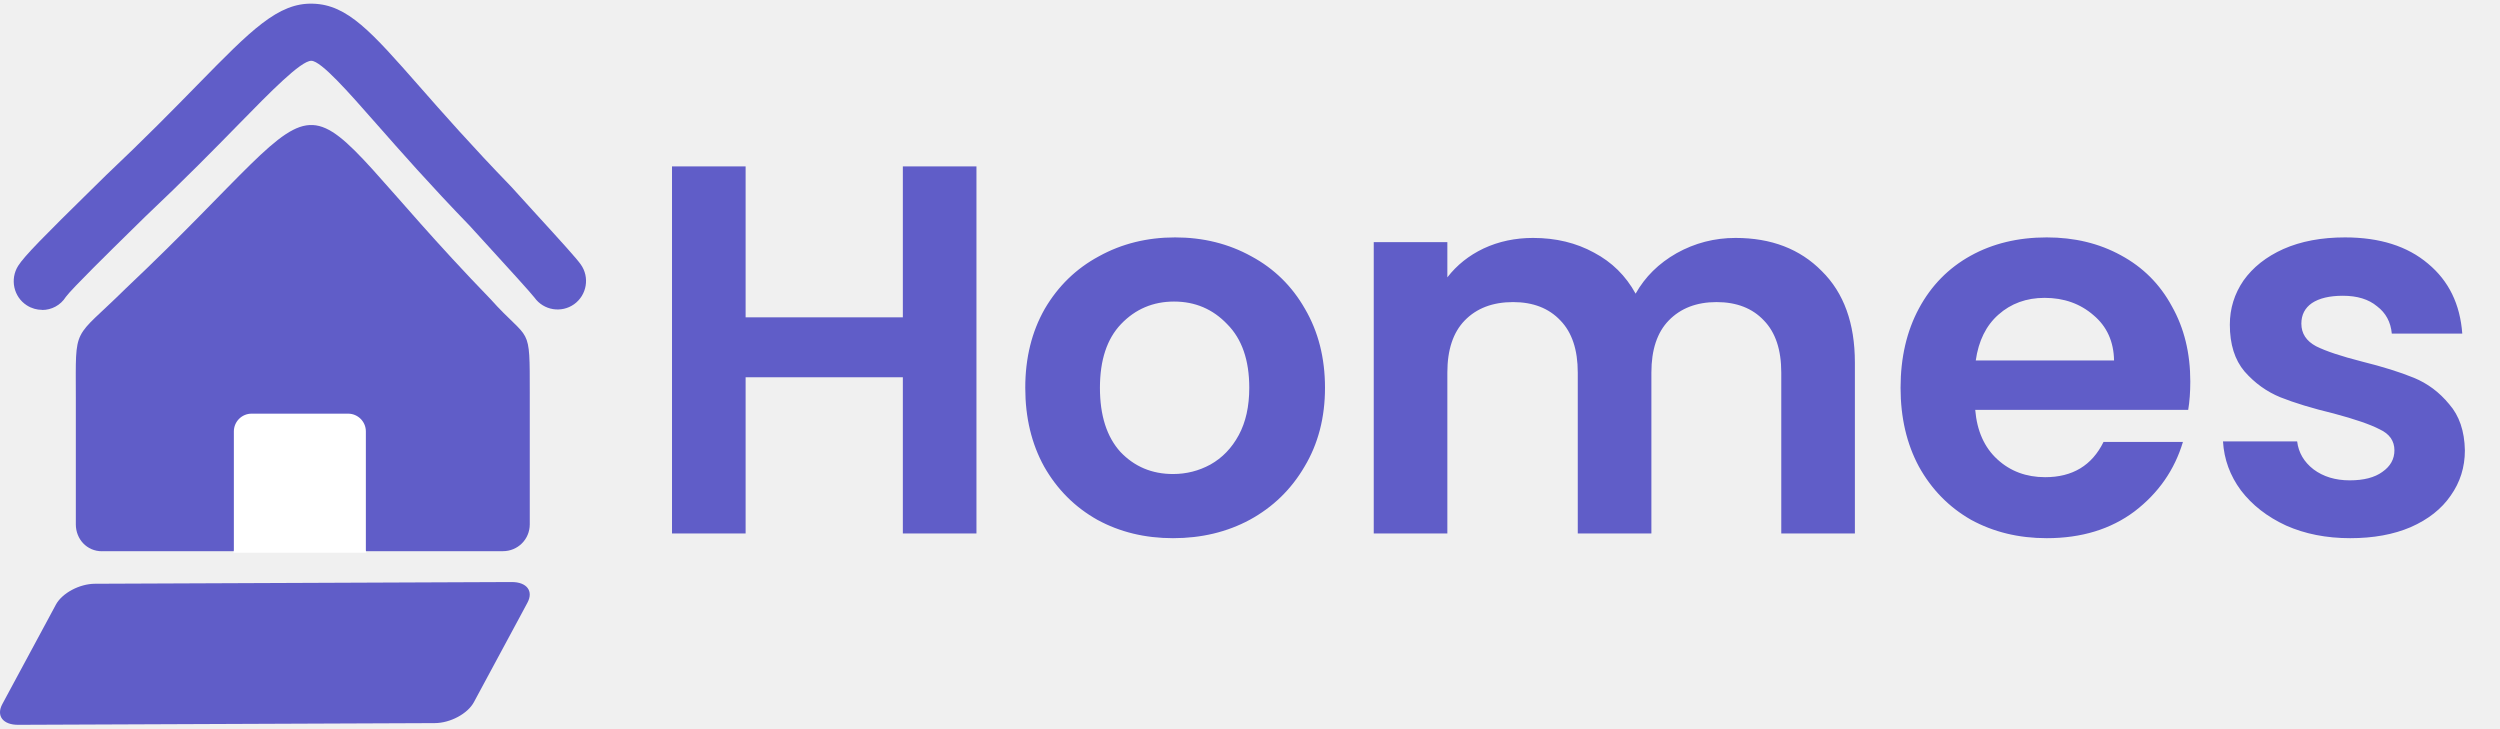
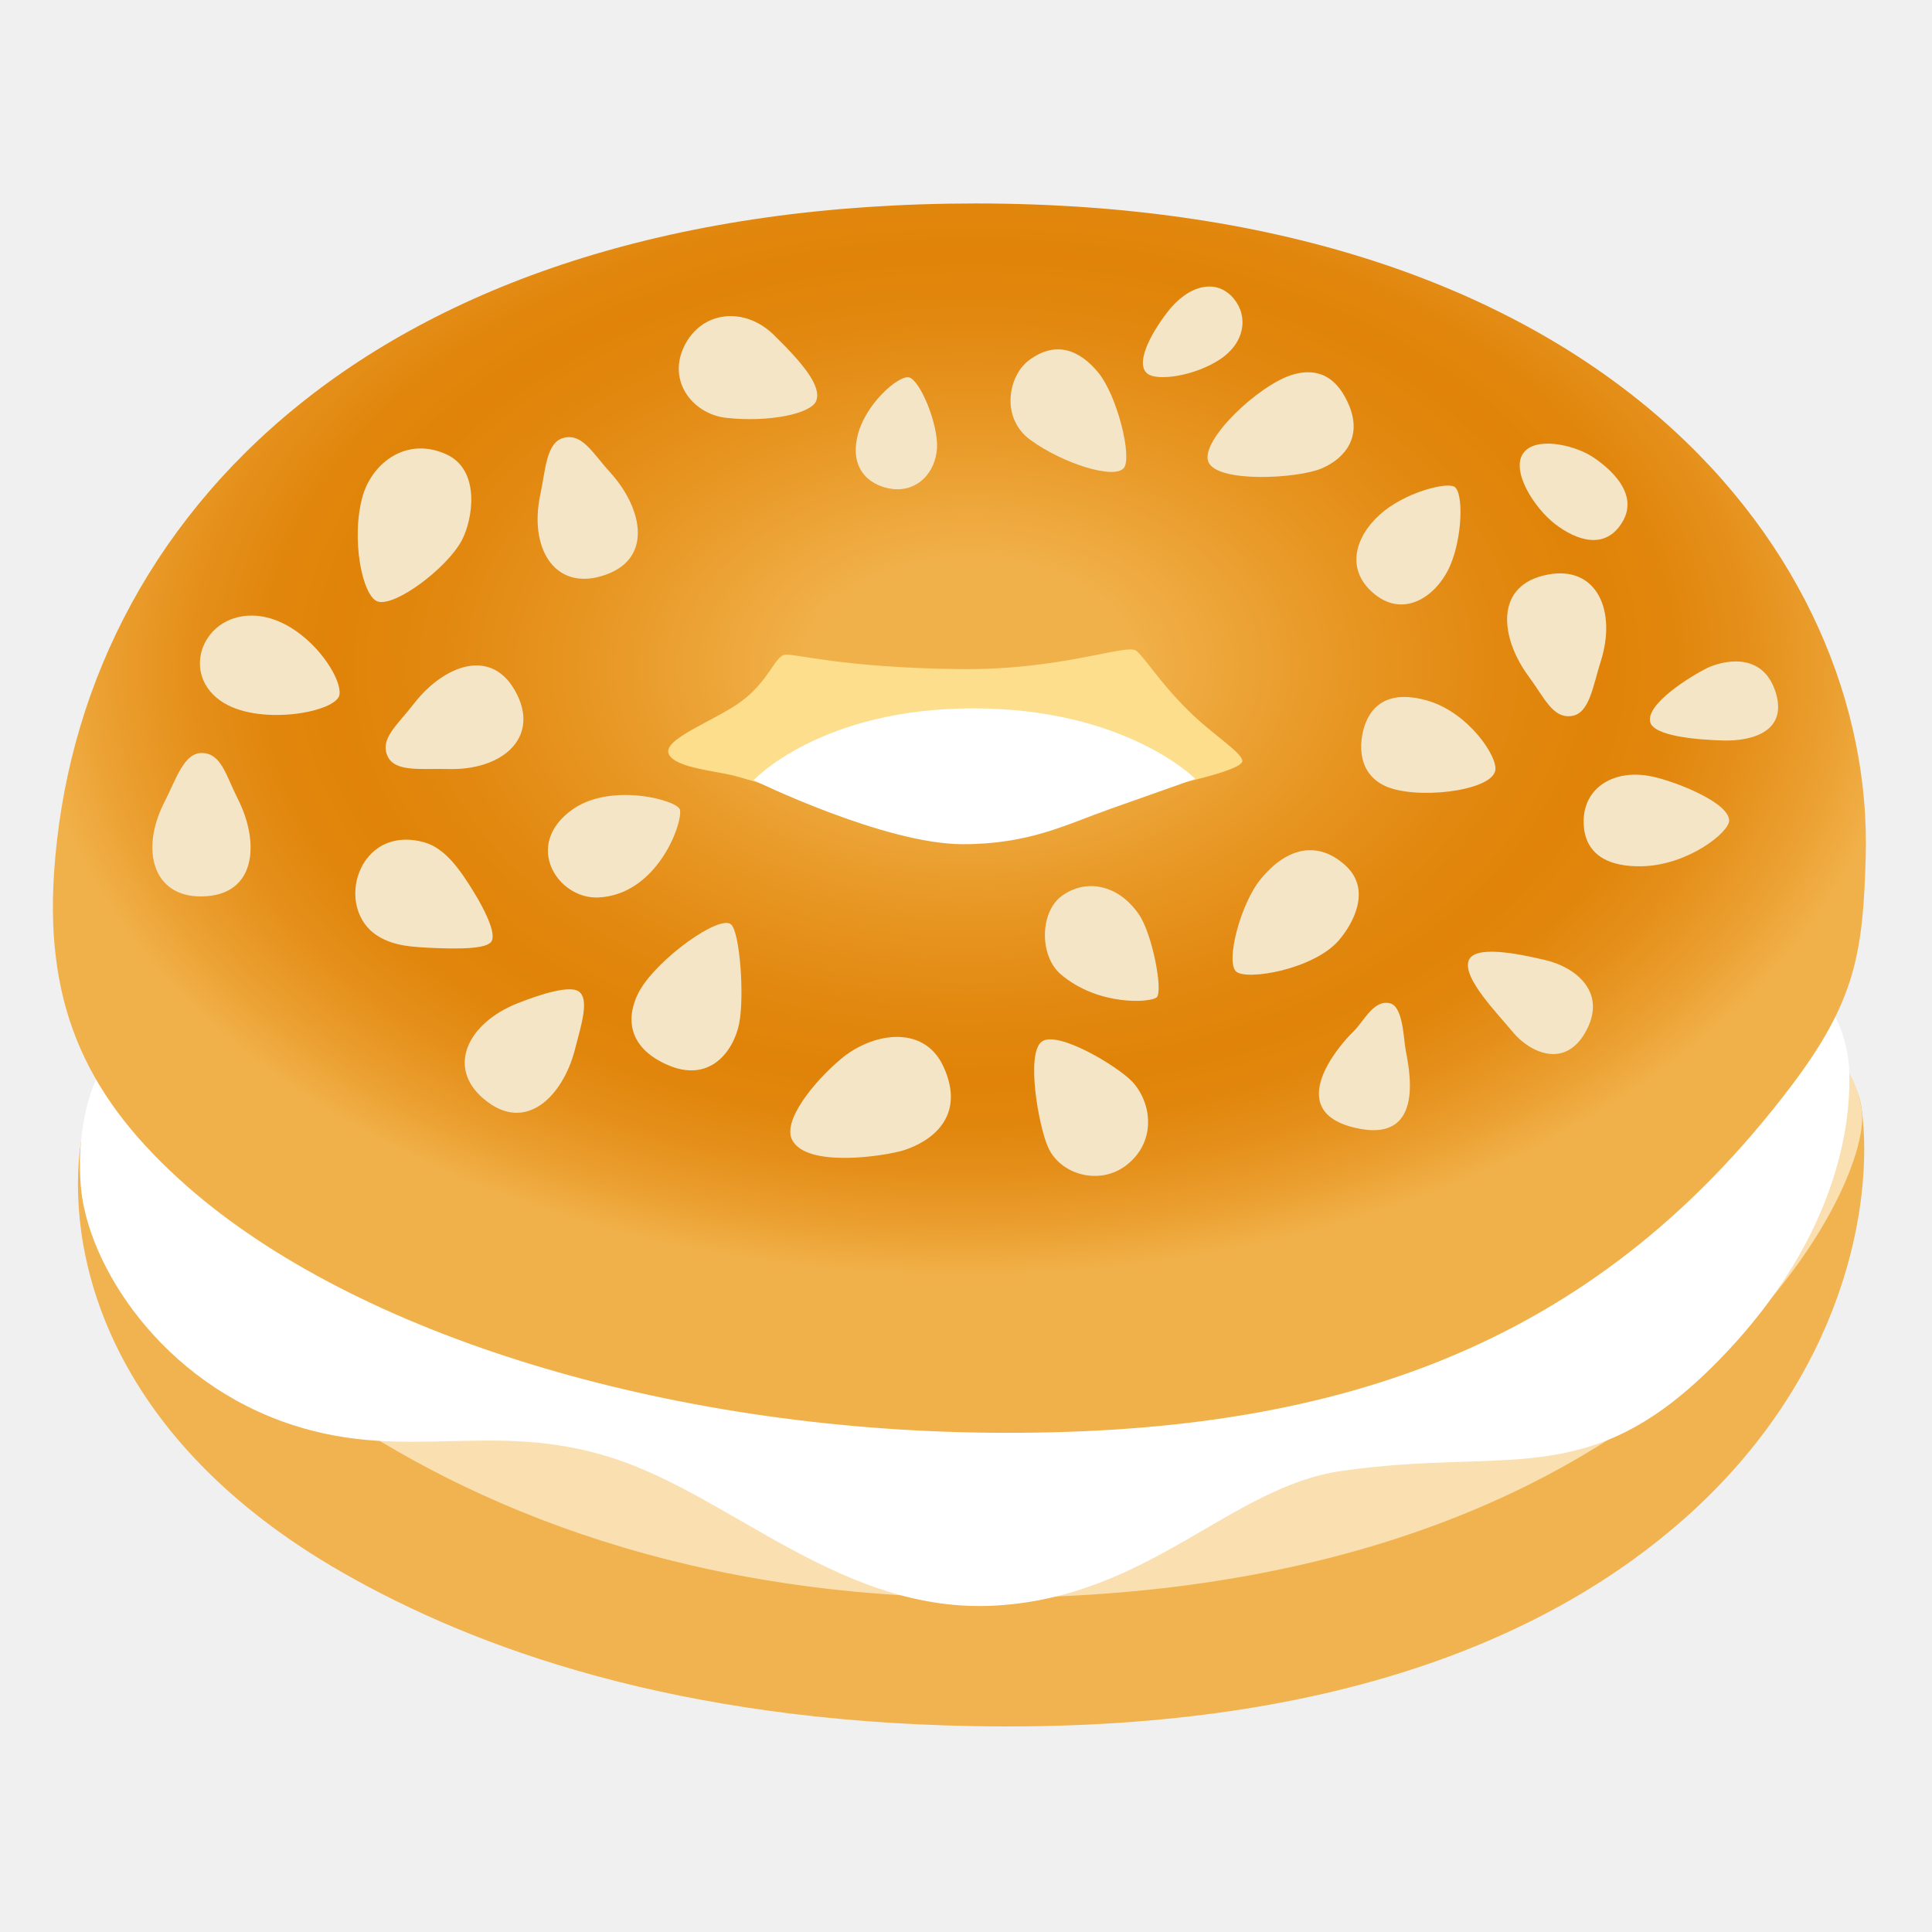
- <svg xmlns="http://www.w3.org/2000/svg" width="151" height="44" viewBox="0 0 151 44" fill="none">
-   <path fill-rule="evenodd" clip-rule="evenodd" d="M6.155 33.295C5.254 33.295 4.58 32.571 4.58 31.67V24.015C4.58 19.547 4.352 20.628 7.596 17.424C21.732 4.067 16.242 4.247 29.615 18.054C32.043 20.763 31.998 19.453 31.998 23.832V31.667C31.998 32.571 31.28 33.291 30.375 33.291H6.155V33.295Z" fill="#605DC8" />
-   <path fill-rule="evenodd" clip-rule="evenodd" d="M30.896 35.155L5.737 35.259C4.801 35.262 3.75 35.823 3.374 36.523L2.901 37.403L0.538 41.788L0.14 42.529C-0.236 43.225 0.165 43.783 1.101 43.779L26.26 43.676C27.196 43.672 28.246 43.111 28.623 42.411L29.096 41.532L31.459 37.146L31.856 36.405C32.233 35.709 31.832 35.151 30.896 35.155Z" fill="#605DC8" />
-   <path d="M2.549 18.716C2.231 18.716 1.91 18.629 1.623 18.445C0.821 17.936 0.59 16.859 1.098 16.055C1.464 15.47 2.701 14.223 5.509 11.466L6.397 10.593C8.732 8.383 10.515 6.568 11.945 5.106C15.168 1.816 16.799 0.153 18.902 0.223C20.989 0.278 22.436 1.923 25.314 5.197C26.727 6.804 28.482 8.802 30.851 11.248C30.865 11.265 30.883 11.279 30.896 11.296C31.228 11.663 31.715 12.2 32.24 12.775C33.974 14.673 34.821 15.609 35.076 15.969C35.629 16.741 35.449 17.819 34.679 18.373C33.909 18.923 32.834 18.747 32.282 17.974C32.064 17.687 30.589 16.069 29.708 15.106C29.186 14.535 28.699 14.001 28.364 13.631C25.95 11.137 24.17 9.111 22.737 7.483C21.023 5.532 19.403 3.69 18.809 3.672H18.802C18.17 3.672 16.336 5.543 14.398 7.524C12.947 9.007 11.14 10.849 8.781 13.077L7.91 13.932C6.749 15.072 4.338 17.438 3.979 17.929C3.654 18.445 3.108 18.723 2.545 18.723L2.549 18.716Z" fill="#605DC8" />
-   <path fill-rule="evenodd" clip-rule="evenodd" d="M22.098 33.212V26.059C22.098 25.466 21.617 24.985 21.027 24.985H15.195C14.605 24.985 14.125 25.466 14.125 26.059V33.212C14.125 33.27 14.114 33.329 14.097 33.385H22.125C22.108 33.329 22.098 33.274 22.098 33.212Z" fill="white" />
-   <path d="M58.978 10.051V32.221H54.532V22.787H45.035V32.221H40.589V10.051H45.035V19.167H54.532V10.051H58.978ZM70.851 32.506C69.157 32.506 67.632 32.136 66.277 31.395C64.922 30.632 63.853 29.563 63.069 28.187C62.307 26.811 61.926 25.222 61.926 23.423C61.926 21.623 62.318 20.035 63.101 18.659C63.906 17.282 64.996 16.223 66.372 15.482C67.749 14.72 69.284 14.339 70.978 14.339C72.672 14.339 74.207 14.72 75.583 15.482C76.959 16.223 78.039 17.282 78.823 18.659C79.627 20.035 80.03 21.623 80.03 23.423C80.03 25.222 79.617 26.811 78.791 28.187C77.986 29.563 76.885 30.632 75.488 31.395C74.112 32.136 72.566 32.506 70.851 32.506ZM70.851 28.631C71.655 28.631 72.407 28.441 73.106 28.06C73.826 27.657 74.397 27.065 74.821 26.281C75.244 25.498 75.456 24.545 75.456 23.423C75.456 21.75 75.011 20.469 74.122 19.579C73.254 18.669 72.185 18.214 70.914 18.214C69.644 18.214 68.574 18.669 67.706 19.579C66.859 20.469 66.436 21.75 66.436 23.423C66.436 25.095 66.849 26.387 67.674 27.297C68.522 28.187 69.58 28.631 70.851 28.631ZM104.825 14.371C106.985 14.371 108.721 15.038 110.034 16.372C111.368 17.684 112.035 19.527 112.035 21.898V32.221H107.589V22.502C107.589 21.125 107.239 20.077 106.54 19.357C105.842 18.616 104.889 18.246 103.682 18.246C102.475 18.246 101.512 18.616 100.792 19.357C100.093 20.077 99.744 21.125 99.744 22.502V32.221H95.297V22.502C95.297 21.125 94.948 20.077 94.249 19.357C93.55 18.616 92.597 18.246 91.39 18.246C90.162 18.246 89.188 18.616 88.468 19.357C87.77 20.077 87.42 21.125 87.42 22.502V32.221H82.974V14.625H87.42V16.753C87.992 16.012 88.722 15.429 89.612 15.006C90.522 14.582 91.517 14.371 92.597 14.371C93.974 14.371 95.202 14.667 96.282 15.26C97.362 15.832 98.198 16.657 98.791 17.737C99.362 16.721 100.188 15.906 101.268 15.292C102.369 14.678 103.555 14.371 104.825 14.371ZM132.294 23.041C132.294 23.677 132.252 24.248 132.167 24.757H119.304C119.41 26.027 119.854 27.022 120.638 27.742C121.421 28.462 122.385 28.822 123.528 28.822C125.18 28.822 126.355 28.113 127.053 26.694H131.849C131.341 28.388 130.367 29.785 128.927 30.887C127.488 31.966 125.72 32.506 123.623 32.506C121.929 32.506 120.405 32.136 119.05 31.395C117.716 30.632 116.668 29.563 115.905 28.187C115.164 26.811 114.794 25.222 114.794 23.423C114.794 21.602 115.164 20.003 115.905 18.627C116.646 17.25 117.684 16.192 119.018 15.451C120.352 14.71 121.887 14.339 123.623 14.339C125.296 14.339 126.789 14.699 128.102 15.419C129.436 16.139 130.462 17.166 131.182 18.5C131.924 19.812 132.294 21.326 132.294 23.041ZM127.689 21.771C127.668 20.628 127.255 19.717 126.45 19.04C125.645 18.341 124.661 17.991 123.496 17.991C122.395 17.991 121.464 18.33 120.701 19.008C119.96 19.664 119.505 20.585 119.336 21.771H127.689ZM141.955 32.506C140.516 32.506 139.224 32.252 138.081 31.744C136.937 31.215 136.027 30.505 135.349 29.616C134.693 28.727 134.333 27.742 134.269 26.662H138.748C138.832 27.34 139.16 27.901 139.732 28.346C140.325 28.79 141.055 29.013 141.924 29.013C142.771 29.013 143.427 28.843 143.893 28.504C144.38 28.166 144.623 27.732 144.623 27.202C144.623 26.631 144.327 26.207 143.734 25.932C143.162 25.635 142.241 25.318 140.971 24.979C139.658 24.661 138.578 24.333 137.731 23.994C136.905 23.655 136.185 23.137 135.571 22.438C134.979 21.739 134.682 20.797 134.682 19.611C134.682 18.637 134.957 17.748 135.508 16.943C136.08 16.139 136.884 15.504 137.922 15.038C138.98 14.572 140.219 14.339 141.638 14.339C143.734 14.339 145.407 14.868 146.656 15.927C147.905 16.965 148.593 18.373 148.721 20.151H144.465C144.401 19.453 144.105 18.902 143.575 18.5C143.067 18.076 142.379 17.864 141.511 17.864C140.706 17.864 140.081 18.013 139.637 18.309C139.213 18.605 139.002 19.018 139.002 19.548C139.002 20.141 139.298 20.596 139.891 20.913C140.484 21.21 141.405 21.517 142.654 21.835C143.925 22.152 144.973 22.48 145.798 22.819C146.624 23.158 147.334 23.687 147.926 24.407C148.541 25.106 148.858 26.038 148.879 27.202C148.879 28.219 148.593 29.129 148.022 29.934C147.471 30.738 146.667 31.373 145.608 31.839C144.57 32.284 143.353 32.506 141.955 32.506Z" fill="#605DC8" />
+ <svg xmlns="http://www.w3.org/2000/svg" width="89px" height="89px" viewBox="0 0 128 128" aria-hidden="true" role="img" class="iconify iconify--noto" preserveAspectRatio="xMidYMid meet" fill="#000000">
+   <g id="SVGRepo_bgCarrier" stroke-width="0" />
+   <g id="SVGRepo_tracerCarrier" stroke-linecap="round" stroke-linejoin="round" />
+   <g id="SVGRepo_iconCarrier">
+     <path d="M94.23 68.55s27.81-5.46 29.13 5.04c.77 6.19-1.17 17.57-11.65 26.92c-8.7 7.76-23.24 14.29-47.23 13.85c-19.55-.35-32.85-5.04-41.88-10.23C7.48 95.44 4.49 83.66 5.28 76.27c1.13-10.6 18.12-15.46 18.89-15.9l70.06 8.18z" fill="#f1b34f" />
+     <path d="M7.32 79.1s16.04 26.62 57.78 26.76c45.19.16 59-26.83 58.25-32.28C121.93 63.13 97.85 61 97.85 61L40.39 74.54L7.32 70.91v8.19z" fill="#fadfb1" />
+     <path d="M7.49 69.47s-2.6 3.12-2.14 9.07c.41 5.28 5.37 13.06 14.04 15.87c7.67 2.49 13.3-.37 21.24 2.2s15.26 10.37 25.39 9.76s15.51-7.85 22.82-8.91c10.98-1.59 16.23 1.36 24.53-6.83c9.15-9.03 9.2-17.44 9.15-19.53c-.1-4.22-3.09-6.5-3.09-6.5L18.65 68.29L7.49 69.47z" fill="#ffffff" />
+     <radialGradient id="IconifyId17ecdb2904d178eab5779" cx="64.214" cy="44.095" r="65.576" gradientTransform="matrix(1 -.00654 .00426 .652 -.186 15.766)" gradientUnits="userSpaceOnUse">
+       <stop offset=".162" stop-color="#f1b14a" />
+       <stop offset=".169" stop-color="#f1b049" />
+       <stop offset=".37" stop-color="#e89825" />
+       <stop offset=".535" stop-color="#e28810" />
+       <stop offset=".642" stop-color="#e08308" />
+       <stop offset=".713" stop-color="#e1860d" />
+       <stop offset=".792" stop-color="#e5901b" />
+       <stop offset=".877" stop-color="#eba031" />
+       <stop offset=".947" stop-color="#f1b14a" />
+     </radialGradient>
+     <path d="M64.64 13.48C25 13.48 5.14 34.21 3.58 57.85c-.6 9.1 2.36 15.06 8.81 20.74c11.26 9.9 31.81 16.1 53.04 16.33c22.75.25 40.01-5.51 53.22-22.94c4.31-5.68 4.78-8.91 4.96-15.23c.55-19.82-17.28-43.27-58.97-43.27z" fill="url(#IconifyId17ecdb2904d178eab5779)" />
+     <path d="M44.31 49.96c-.45-.99 3.03-2.2 4.76-3.46c1.9-1.39 2.25-3.03 2.94-3.12c.69-.09 3.72.85 11.51.95c6.84.09 11.17-1.73 11.77-1.21c.61.52 1.47 1.99 3.38 3.9c1.65 1.65 3.55 2.77 3.64 3.38c.09.61-4.29 1.54-5.06 1.71c-.78.17-25.77.1-25.77.1s-1.46-.43-2.67-.77c-1.21-.36-4.07-.53-4.5-1.48z" fill="#fcde8c" />
+     <path d="M63.78 55.93c4.41 0 6.82-1.29 9.78-2.34c3.09-1.09 5.63-1.99 5.63-1.99s-4.59-4.67-14.72-4.67s-14.54 4.76-14.54 4.76s8.66 4.24 13.85 4.24z" fill="#ffffff" />
+     <path d="M37.38 29c-1.19.27-1.23 2.09-1.59 3.81c-.73 3.46.91 6.26 4.02 5.37c3.56-1.02 2.75-4.51.66-6.83c-1.22-1.34-1.87-2.63-3.09-2.35z" fill="#f5e5c7" />
+     <path d="M54.08 26.55c-.32.86-3.13 1.45-5.99 1.13c-2.12-.24-3.9-2.36-2.77-4.72c1.15-2.39 4.01-2.67 5.95-.77c1.99 1.95 3.16 3.41 2.81 4.36z" fill="#f5e5c7" />
+     <path d="M60.21 25c-.68-.14-2.91 1.77-3.4 3.9c-.56 2.38 1.04 3.36 2.36 3.5c1.63.17 2.81-1.09 2.91-2.72c.08-1.62-1.14-4.53-1.87-4.68z" fill="#f5e5c7" />
+     <path d="M25.66 50.06c.47 1.13 2.27.84 4.03.89c3.53.1 6-2 4.58-4.91c-1.63-3.33-4.93-1.9-6.83.56c-1.11 1.44-2.26 2.31-1.78 3.46z" fill="#f5e5c7" />
+     <path d="M13.42 49.89c-1.22-.06-1.73 1.69-2.53 3.26c-1.61 3.14-.77 6.28 2.46 6.24c3.7-.04 3.83-3.63 2.43-6.41c-.82-1.62-1.11-3.04-2.36-3.09z" fill="#f5e5c7" />
+     <path d="M104.1 47.44c1.21-.15 1.42-1.96 1.96-3.64c1.06-3.37-.29-6.32-3.47-5.74c-3.65.66-3.18 4.22-1.33 6.73c1.08 1.46 1.6 2.8 2.84 2.65z" fill="#f5e5c7" />
+     <path d="M38.35 65.69c-.58-.42-2.42.13-4.06.78c-3.28 1.3-4.72 4.21-2.27 6.31c2.81 2.41 5.28-.2 6.06-3.21c.46-1.75.97-3.37.27-3.88z" fill="#f5e5c7" />
+     <path d="M32.58 62.34c.28-.56-.47-2.08-1.22-3.29c-.87-1.41-1.86-2.85-3.24-3.24c-4.44-1.25-6.04 4.41-3.06 6.22c1.09.66 2.24.7 3.51.77c1.9.08 3.74.08 4.01-.46z" fill="#f5e5c7" />
+     <path d="M22.49 46.03c-.18 1.13-5.13 2.07-7.66.54c-3.03-1.84-1.4-6.08 2.21-5.77c3.09.28 5.65 3.95 5.45 5.23z" fill="#f5e5c7" />
+     <path d="M25.05 39.86c1.17.32 4.55-2.21 5.54-4.05c.72-1.34 1.3-4.67-1.04-5.72c-2.61-1.17-4.84.55-5.5 2.7c-.84 2.84-.04 6.79 1 7.07z" fill="#f5e5c7" />
+     <path d="M45.05 53.65c.19.87-1.49 5.63-5.41 5.81c-2.7.12-5.04-3.51-1.67-5.86c2.56-1.77 6.95-.58 7.08.05z" fill="#f5e5c7" />
+     <path d="M48.43 61.24c-.77-.65-4.82 2.25-6.04 4.37c-.72 1.26-1.22 3.56 1.76 4.91c2.88 1.31 4.46-.9 4.82-2.7c.36-1.8.05-6.08-.54-6.58z" fill="#f5e5c7" />
+     <path d="M52.49 75.54c.99 1.85 6.12 1.05 7.34.68c1.76-.54 4.25-2.18 2.66-5.59c-1.31-2.79-4.73-2.21-6.8-.45c-1.79 1.51-3.88 4.1-3.2 5.36z" fill="#f5e5c7" />
+     <path d="M69.02 69.01c-1.06.78-.22 5.55.41 6.98c.81 1.85 3.42 2.57 5.18 1.22c2.03-1.56 1.71-4.14.41-5.54c-.99-1.05-4.97-3.43-6-2.66z" fill="#f5e5c7" />
+     <path d="M76.63 66.08c-.39.35-3.87.59-6.35-1.53c-1.43-1.22-1.39-4.11.05-5.18c1.58-1.17 3.74-.81 5.13 1.22c.87 1.25 1.62 5.08 1.17 5.49z" fill="#f5e5c7" />
+     <path d="M81.9 64.37c.7.61 5.13-.14 6.8-2.07c.91-1.06 2.21-3.33.45-4.95s-3.83-1.31-5.63.9c-1.34 1.63-2.34 5.49-1.62 6.12z" fill="#f5e5c7" />
+     <path d="M99.06 51.08c-.34 1.36-5.31 1.92-7.3.99c-2.03-.95-1.67-3.24-1.26-4.23c.41-.99 1.4-2.16 4.01-1.44c2.76.76 4.78 3.78 4.55 4.68z" fill="#f5e5c7" />
+     <path d="M92.12 66.48c-1.11-.31-1.76 1.21-2.48 1.89c-.9.86-4.68 5.23.14 6.35c4.83 1.13 3.51-4.19 3.33-5.27c-.12-.75-.18-2.74-.99-2.97z" fill="#f5e5c7" />
+     <path d="M97.3 63.65c-.4 1.15 1.85 3.42 2.93 4.73c1.08 1.31 3.47 2.52 4.86-.09c1.4-2.61-.77-4.23-2.7-4.68c-1.93-.46-4.73-1-5.09.04z" fill="#f5e5c7" />
+     <path d="M114.56 54.37c0 .77-2.7 2.93-5.72 3.02c-2.25.07-3.92-.75-3.92-2.97c0-2.25 2.03-3.51 4.55-2.97c1.45.3 5.09 1.7 5.09 2.92z" fill="#f5e5c7" />
+     <path d="M109.33 47.84c.23.9 2.93 1.17 4.86 1.22c1.94.05 4.32-.63 3.42-3.29c-.9-2.66-3.56-1.98-4.55-1.49c-.98.49-4.03 2.34-3.73 3.56z" fill="#f5e5c7" />
+     <path d="M100.91 30.04c-.81 1.17.72 3.6 2.12 4.68c1.4 1.08 3.33 1.76 4.46-.14c1.13-1.89-.86-3.6-2.07-4.37c-1.22-.75-3.72-1.31-4.51-.17z" fill="#f5e5c7" />
+     <path d="M96.36 32.25c-.53-.33-3.33.38-4.95 1.85c-1.68 1.52-2.3 3.74-.27 5.32c1.96 1.52 4.09.04 4.95-1.98c.81-1.9.87-4.82.27-5.19z" fill="#f5e5c7" />
+     <path d="M74.47 30.99c.54-.75-.45-4.77-1.71-6.31c-1.26-1.53-2.84-2.12-4.59-.81c-1.38 1.03-1.89 3.83.09 5.27c2.15 1.58 5.62 2.66 6.21 1.85z" fill="#f5e5c7" />
+     <path d="M76.04 24.77c.67.49 3.11.14 4.77-.95s1.91-2.82.95-4.01c-1.17-1.44-3.06-.9-4.41.86c-1.18 1.53-2.16 3.47-1.31 4.1z" fill="#f5e5c7" />
+     <path d="M80.05 30.58c.54 1.44 5.95 1.13 7.52.45c1.58-.68 2.68-2.11 1.8-4.19c-.99-2.34-2.55-2.35-3.69-2.03c-2.25.64-6.16 4.36-5.63 5.77z" fill="#f5e5c7" />
+   </g>
</svg>
